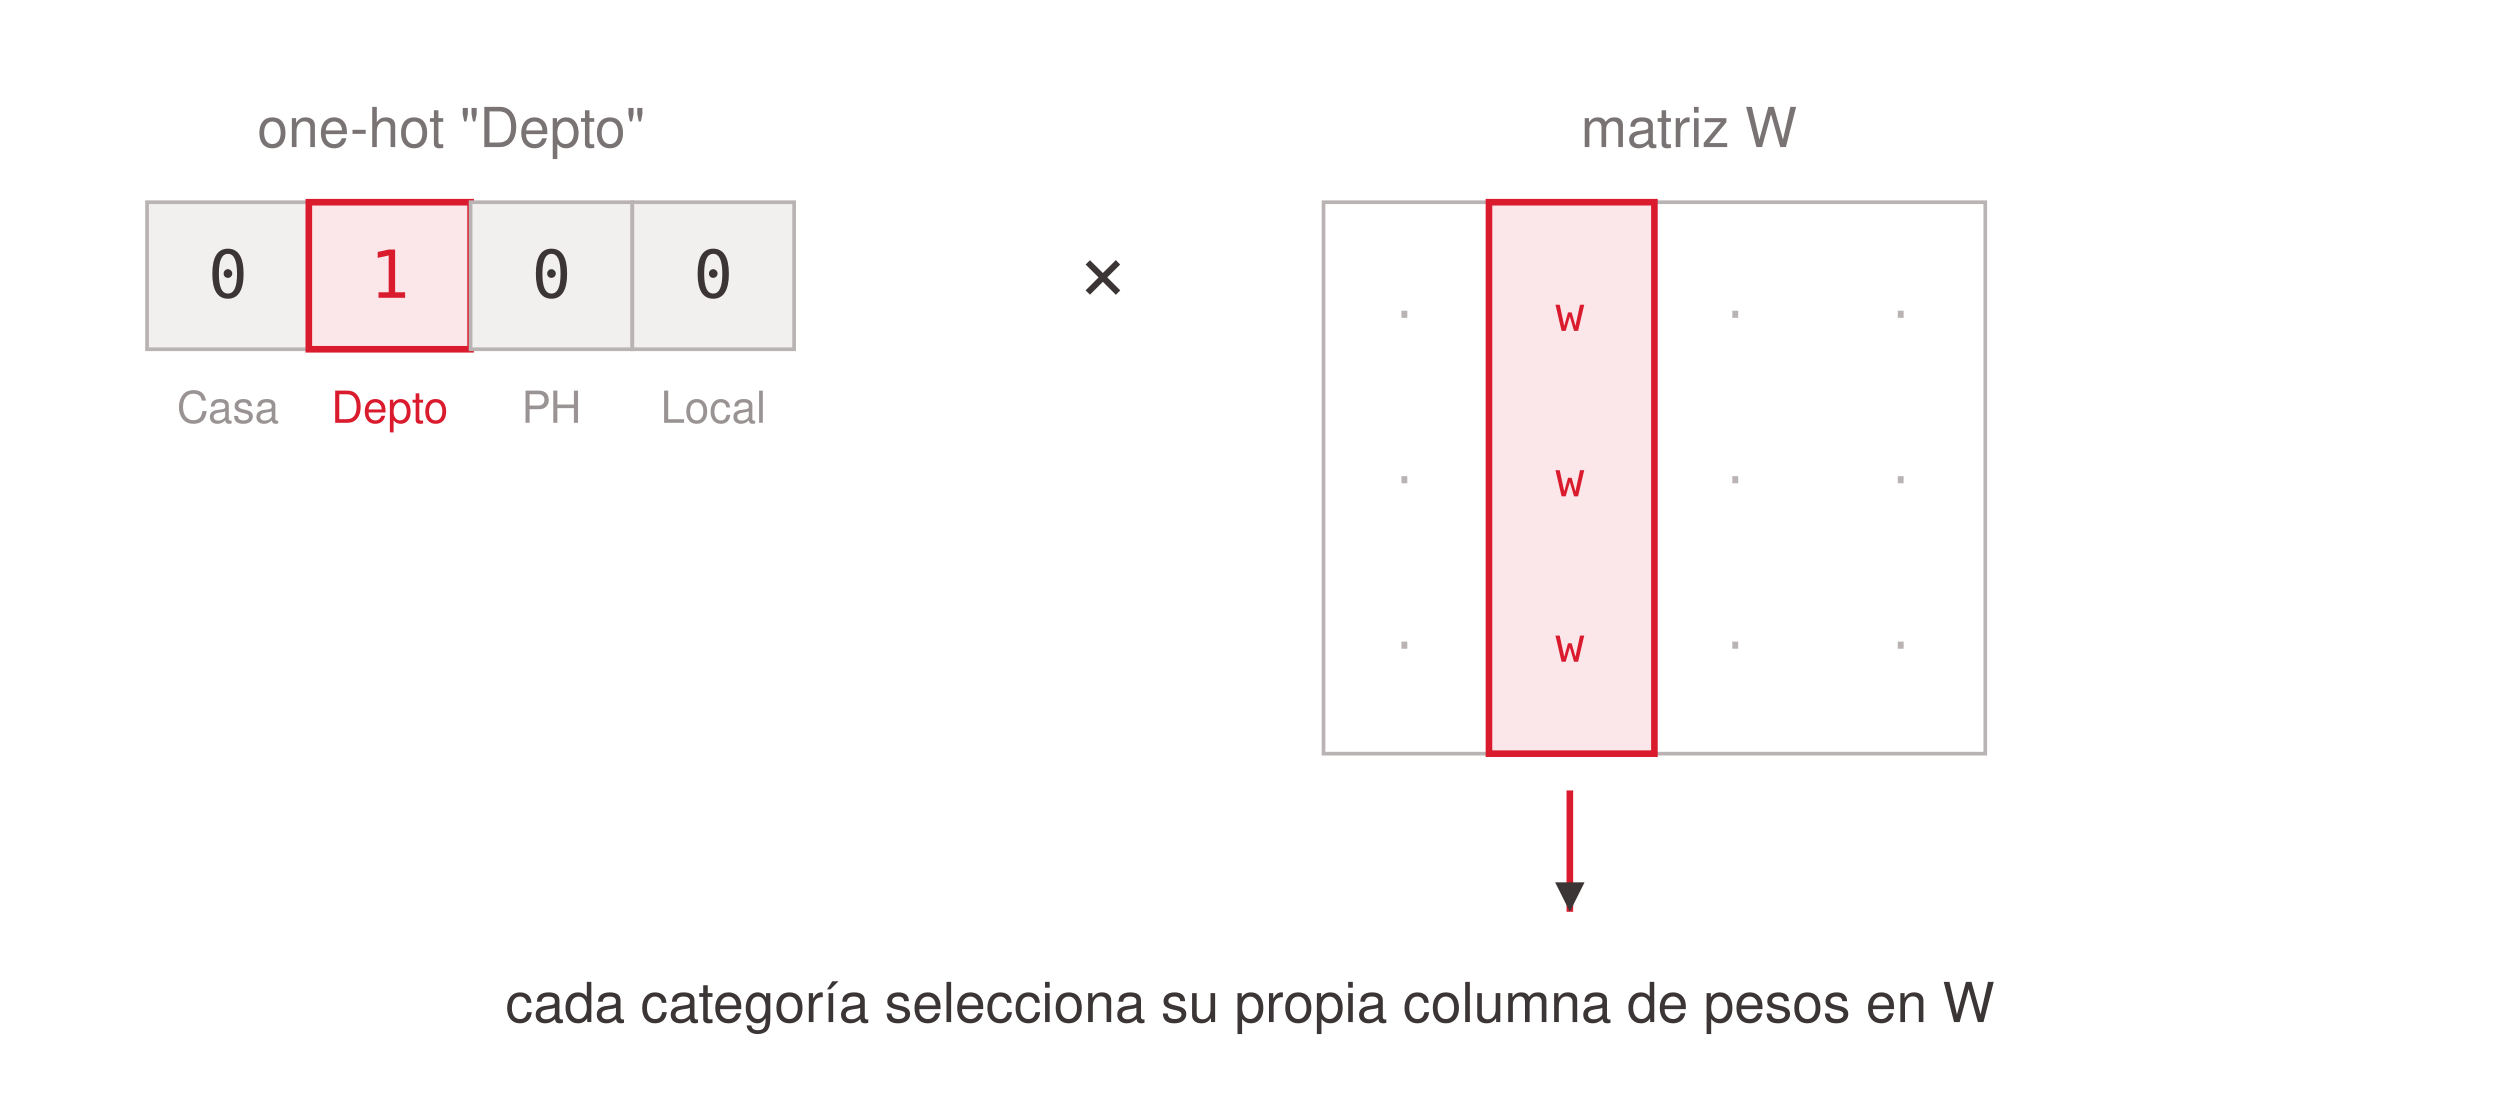
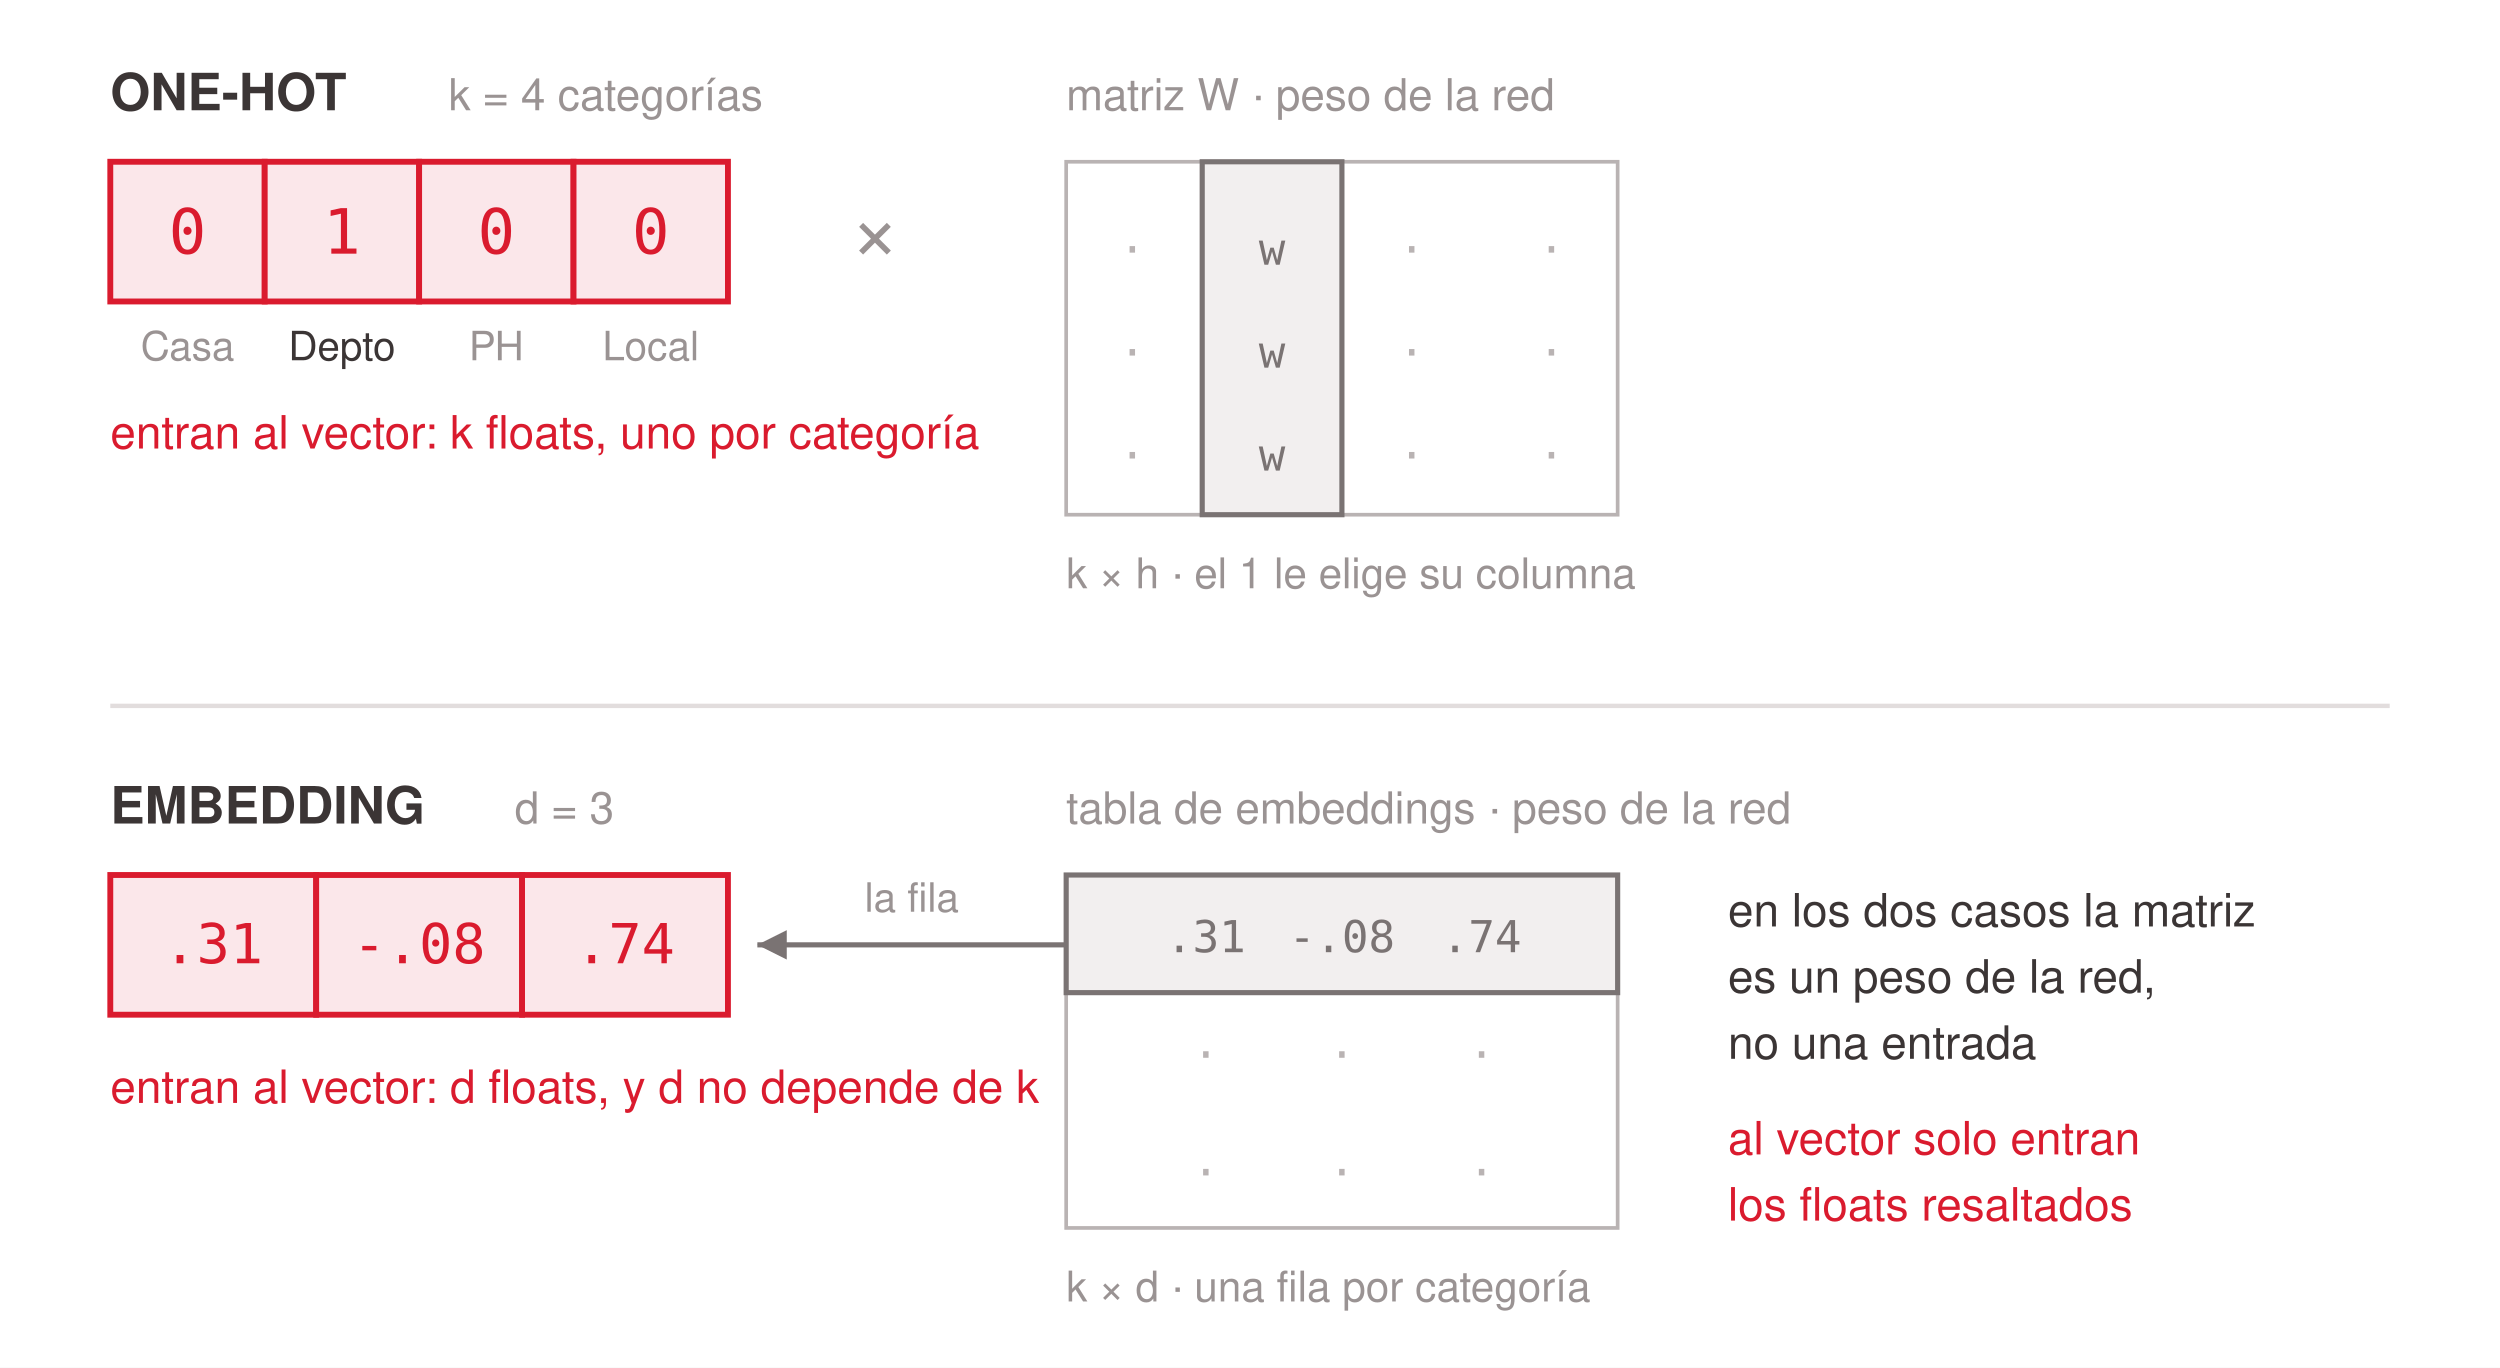
- <svg xmlns="http://www.w3.org/2000/svg" viewBox="0 0 680 300" font-family="Helvetica, Arial, sans-serif" fill="#3B3535">
+ <svg xmlns="http://www.w3.org/2000/svg" viewBox="0 0 680 372" font-family="Helvetica, Arial, sans-serif" fill="#3B3535">
  <defs>
    <marker id="arw2" markerUnits="userSpaceOnUse" markerWidth="10" markerHeight="10" refX="8" refY="4" orient="auto">
-       <path d="M0,0 L8,4 L0,8 Z" fill="#3B3535" />
+       <path d="M0,0 L8,4 L0,8 Z" fill="#7A7373" />
    </marker>
  </defs>
-   <rect x="0" y="0" width="680" height="300" fill="#ffffff" />
-   <text x="70" y="40" font-size="15" fill="#7A7373">one-hot "Depto"</text>
-   <g font-family="'DejaVu Sans Mono', monospace" font-size="18" text-anchor="middle">
-     <rect x="40" y="55" width="44" height="40" fill="#F2EFEF" stroke="#B9B3B3" />
-     <text x="62" y="81">0</text>
-     <rect x="84" y="55" width="44" height="40" fill="#FBE7EA" stroke="#DA1B2E" stroke-width="1.8" />
-     <text x="106" y="81" fill="#DA1B2E">1</text>
-     <rect x="128" y="55" width="44" height="40" fill="#F2EFEF" stroke="#B9B3B3" />
-     <text x="150" y="81">0</text>
-     <rect x="172" y="55" width="44" height="40" fill="#F2EFEF" stroke="#B9B3B3" />
-     <text x="194" y="81">0</text>
+   <rect x="0" y="0" width="680" height="372" fill="#ffffff" />
+   <text x="30" y="30" font-size="14" font-weight="bold">ONE-HOT</text>
+   <text x="122" y="30" font-size="12" fill="#9A9393">k = 4 categorías</text>
+   <g font-family="'DejaVu Sans Mono', monospace" font-size="17" text-anchor="middle" fill="#DA1B2E">
+     <rect x="30" y="44" width="42" height="38" fill="#FBE7EA" stroke="#DA1B2E" stroke-width="1.6" />
+     <text x="51" y="69">0</text>
+     <rect x="72" y="44" width="42" height="38" fill="#FBE7EA" stroke="#DA1B2E" stroke-width="1.6" />
+     <text x="93" y="69">1</text>
+     <rect x="114" y="44" width="42" height="38" fill="#FBE7EA" stroke="#DA1B2E" stroke-width="1.6" />
+     <text x="135" y="69">0</text>
+     <rect x="156" y="44" width="42" height="38" fill="#FBE7EA" stroke="#DA1B2E" stroke-width="1.6" />
+     <text x="177" y="69">0</text>
  </g>
-   <text x="62" y="115" font-size="12" text-anchor="middle" fill="#9A9393">Casa</text>
-   <text x="106" y="115" font-size="12" text-anchor="middle" fill="#DA1B2E">Depto</text>
-   <text x="150" y="115" font-size="12" text-anchor="middle" fill="#9A9393">PH</text>
-   <text x="194" y="115" font-size="12" text-anchor="middle" fill="#9A9393">Local</text>
-   <text x="300" y="81" font-size="24" text-anchor="middle">×</text>
-   <text x="430" y="40" font-size="15" fill="#7A7373">matriz W</text>
-   <g stroke="#B9B3B3" fill="none">
-     <rect x="360" y="55" width="180" height="150" />
+   <g font-size="11" text-anchor="middle" fill="#9A9393">
+     <text x="51" y="98">Casa</text>
+     <text x="93" y="98" fill="#3B3535">Depto</text>
+     <text x="135" y="98">PH</text>
+     <text x="177" y="98">Local</text>
  </g>
-   <rect x="405" y="55" width="45" height="150" fill="#FBE7EA" stroke="#DA1B2E" stroke-width="1.8" />
-   <g font-family="'DejaVu Sans Mono', monospace" font-size="13" text-anchor="middle" fill="#B9B3B3">
-     <text x="382" y="90">·</text>
-     <text x="472" y="90">·</text>
-     <text x="517" y="90">·</text>
-     <text x="382" y="135">·</text>
-     <text x="472" y="135">·</text>
-     <text x="517" y="135">·</text>
-     <text x="382" y="180">·</text>
-     <text x="472" y="180">·</text>
-     <text x="517" y="180">·</text>
+   <text x="30" y="122" font-size="12.5" fill="#DA1B2E">entran al vector: k floats, uno por categoría</text>
+   <text x="238" y="70" font-size="22" text-anchor="middle" fill="#9A9393">×</text>
+   <text x="290" y="30" font-size="12" fill="#9A9393">matriz W  ·  peso de la red</text>
+   <rect x="290" y="44" width="150" height="96" fill="none" stroke="#B9B3B3" />
+   <rect x="327" y="44" width="38" height="96" fill="#F2EFEF" stroke="#7A7373" stroke-width="1.4" />
+   <g font-family="'DejaVu Sans Mono', monospace" font-size="12" text-anchor="middle" fill="#B9B3B3">
+     <text x="308" y="72">·</text>
+     <text x="384" y="72">·</text>
+     <text x="422" y="72">·</text>
+     <text x="308" y="100">·</text>
+     <text x="384" y="100">·</text>
+     <text x="422" y="100">·</text>
+     <text x="308" y="128">·</text>
+     <text x="384" y="128">·</text>
+     <text x="422" y="128">·</text>
  </g>
-   <g font-family="'DejaVu Sans Mono', monospace" font-size="13" text-anchor="middle" fill="#DA1B2E">
-     <text x="427" y="90">w</text>
-     <text x="427" y="135">w</text>
-     <text x="427" y="180">w</text>
+   <g font-family="'DejaVu Sans Mono', monospace" font-size="12" text-anchor="middle" fill="#7A7373">
+     <text x="346" y="72">w</text>
+     <text x="346" y="100">w</text>
+     <text x="346" y="128">w</text>
  </g>
-   <line x1="427" y1="215" x2="427" y2="248" stroke="#DA1B2E" stroke-width="1.8" marker-end="url(#arw2)" />
-   <text x="340" y="278" font-size="15" text-anchor="middle">cada categoría selecciona su propia columna de pesos en W</text>
+   <text x="290" y="160" font-size="11.5" fill="#9A9393">k × h  ·  el 1 le elige su columna</text>
+   <line x1="30" y1="192" x2="650" y2="192" stroke="#E2DDDD" stroke-width="1.2" />
+   <text x="30" y="224" font-size="14" font-weight="bold">EMBEDDING</text>
+   <text x="140" y="224" font-size="12" fill="#9A9393">d = 3</text>
+   <g font-family="'DejaVu Sans Mono', monospace" font-size="15" text-anchor="middle" fill="#DA1B2E">
+     <rect x="30" y="238" width="56" height="38" fill="#FBE7EA" stroke="#DA1B2E" stroke-width="1.6" />
+     <text x="58" y="262">.31</text>
+     <rect x="86" y="238" width="56" height="38" fill="#FBE7EA" stroke="#DA1B2E" stroke-width="1.6" />
+     <text x="114" y="262">-.08</text>
+     <rect x="142" y="238" width="56" height="38" fill="#FBE7EA" stroke="#DA1B2E" stroke-width="1.6" />
+     <text x="170" y="262">.74</text>
+   </g>
+   <text x="30" y="300" font-size="12.5" fill="#DA1B2E">entran al vector: d floats, y d no depende de k</text>
+   <line x1="290" y1="257" x2="206" y2="257" stroke="#7A7373" stroke-width="1.4" marker-end="url(#arw2)" />
+   <text x="248" y="248" font-size="11" text-anchor="middle" fill="#9A9393">la fila</text>
+   <text x="290" y="224" font-size="12" fill="#9A9393">tabla de embeddings  ·  peso de la red</text>
+   <rect x="290" y="238" width="150" height="96" fill="none" stroke="#B9B3B3" />
+   <rect x="290" y="238" width="150" height="32" fill="#F2EFEF" stroke="#7A7373" stroke-width="1.4" />
+   <g font-family="'DejaVu Sans Mono', monospace" font-size="12" text-anchor="middle" fill="#7A7373">
+     <text x="328" y="259">.31</text>
+     <text x="365" y="259">-.08</text>
+     <text x="403" y="259">.74</text>
+   </g>
+   <g font-family="'DejaVu Sans Mono', monospace" font-size="12" text-anchor="middle" fill="#B9B3B3">
+     <text x="328" y="291">·</text>
+     <text x="365" y="291">·</text>
+     <text x="403" y="291">·</text>
+     <text x="328" y="323">·</text>
+     <text x="365" y="323">·</text>
+     <text x="403" y="323">·</text>
+   </g>
+   <text x="290" y="354" font-size="11.5" fill="#9A9393">k × d  ·  una fila por categoría</text>
+   <text x="470" y="252" font-size="12.5" fill="#3B3535">en los dos casos la matriz</text>
+   <text x="470" y="270" font-size="12.5" fill="#3B3535">es un peso de la red,</text>
+   <text x="470" y="288" font-size="12.5" fill="#3B3535">no una entrada</text>
+   <text x="470" y="314" font-size="12.5" fill="#DA1B2E">al vector solo entran</text>
+   <text x="470" y="332" font-size="12.5" fill="#DA1B2E">los floats resaltados</text>
</svg>
